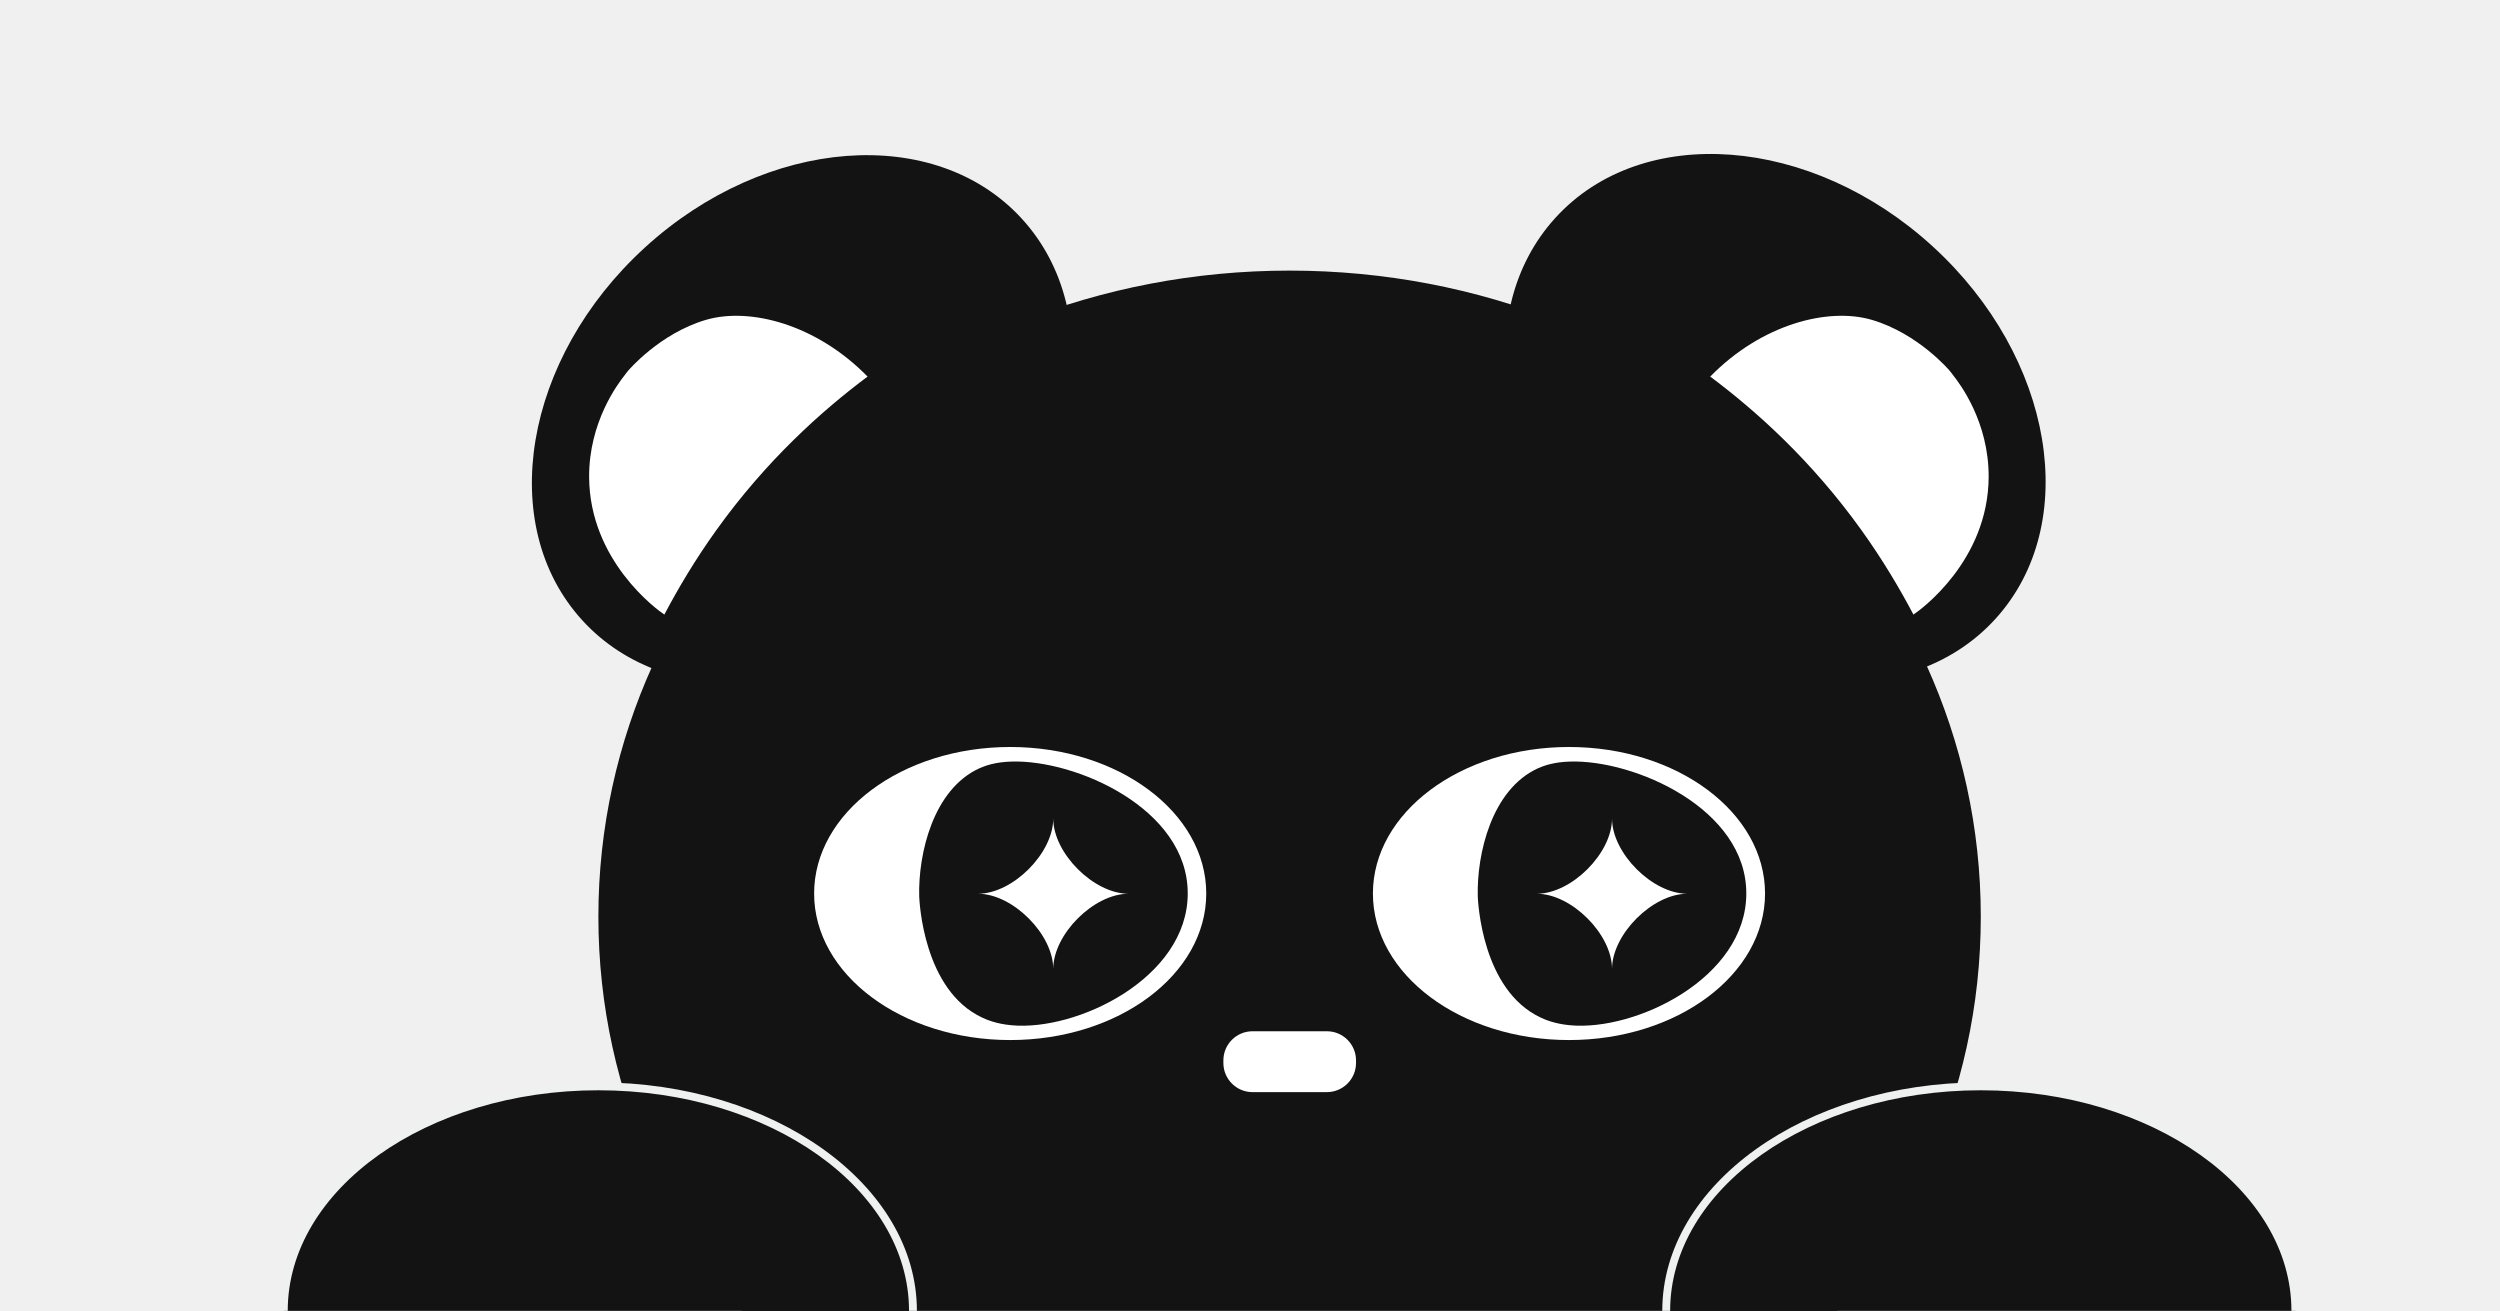
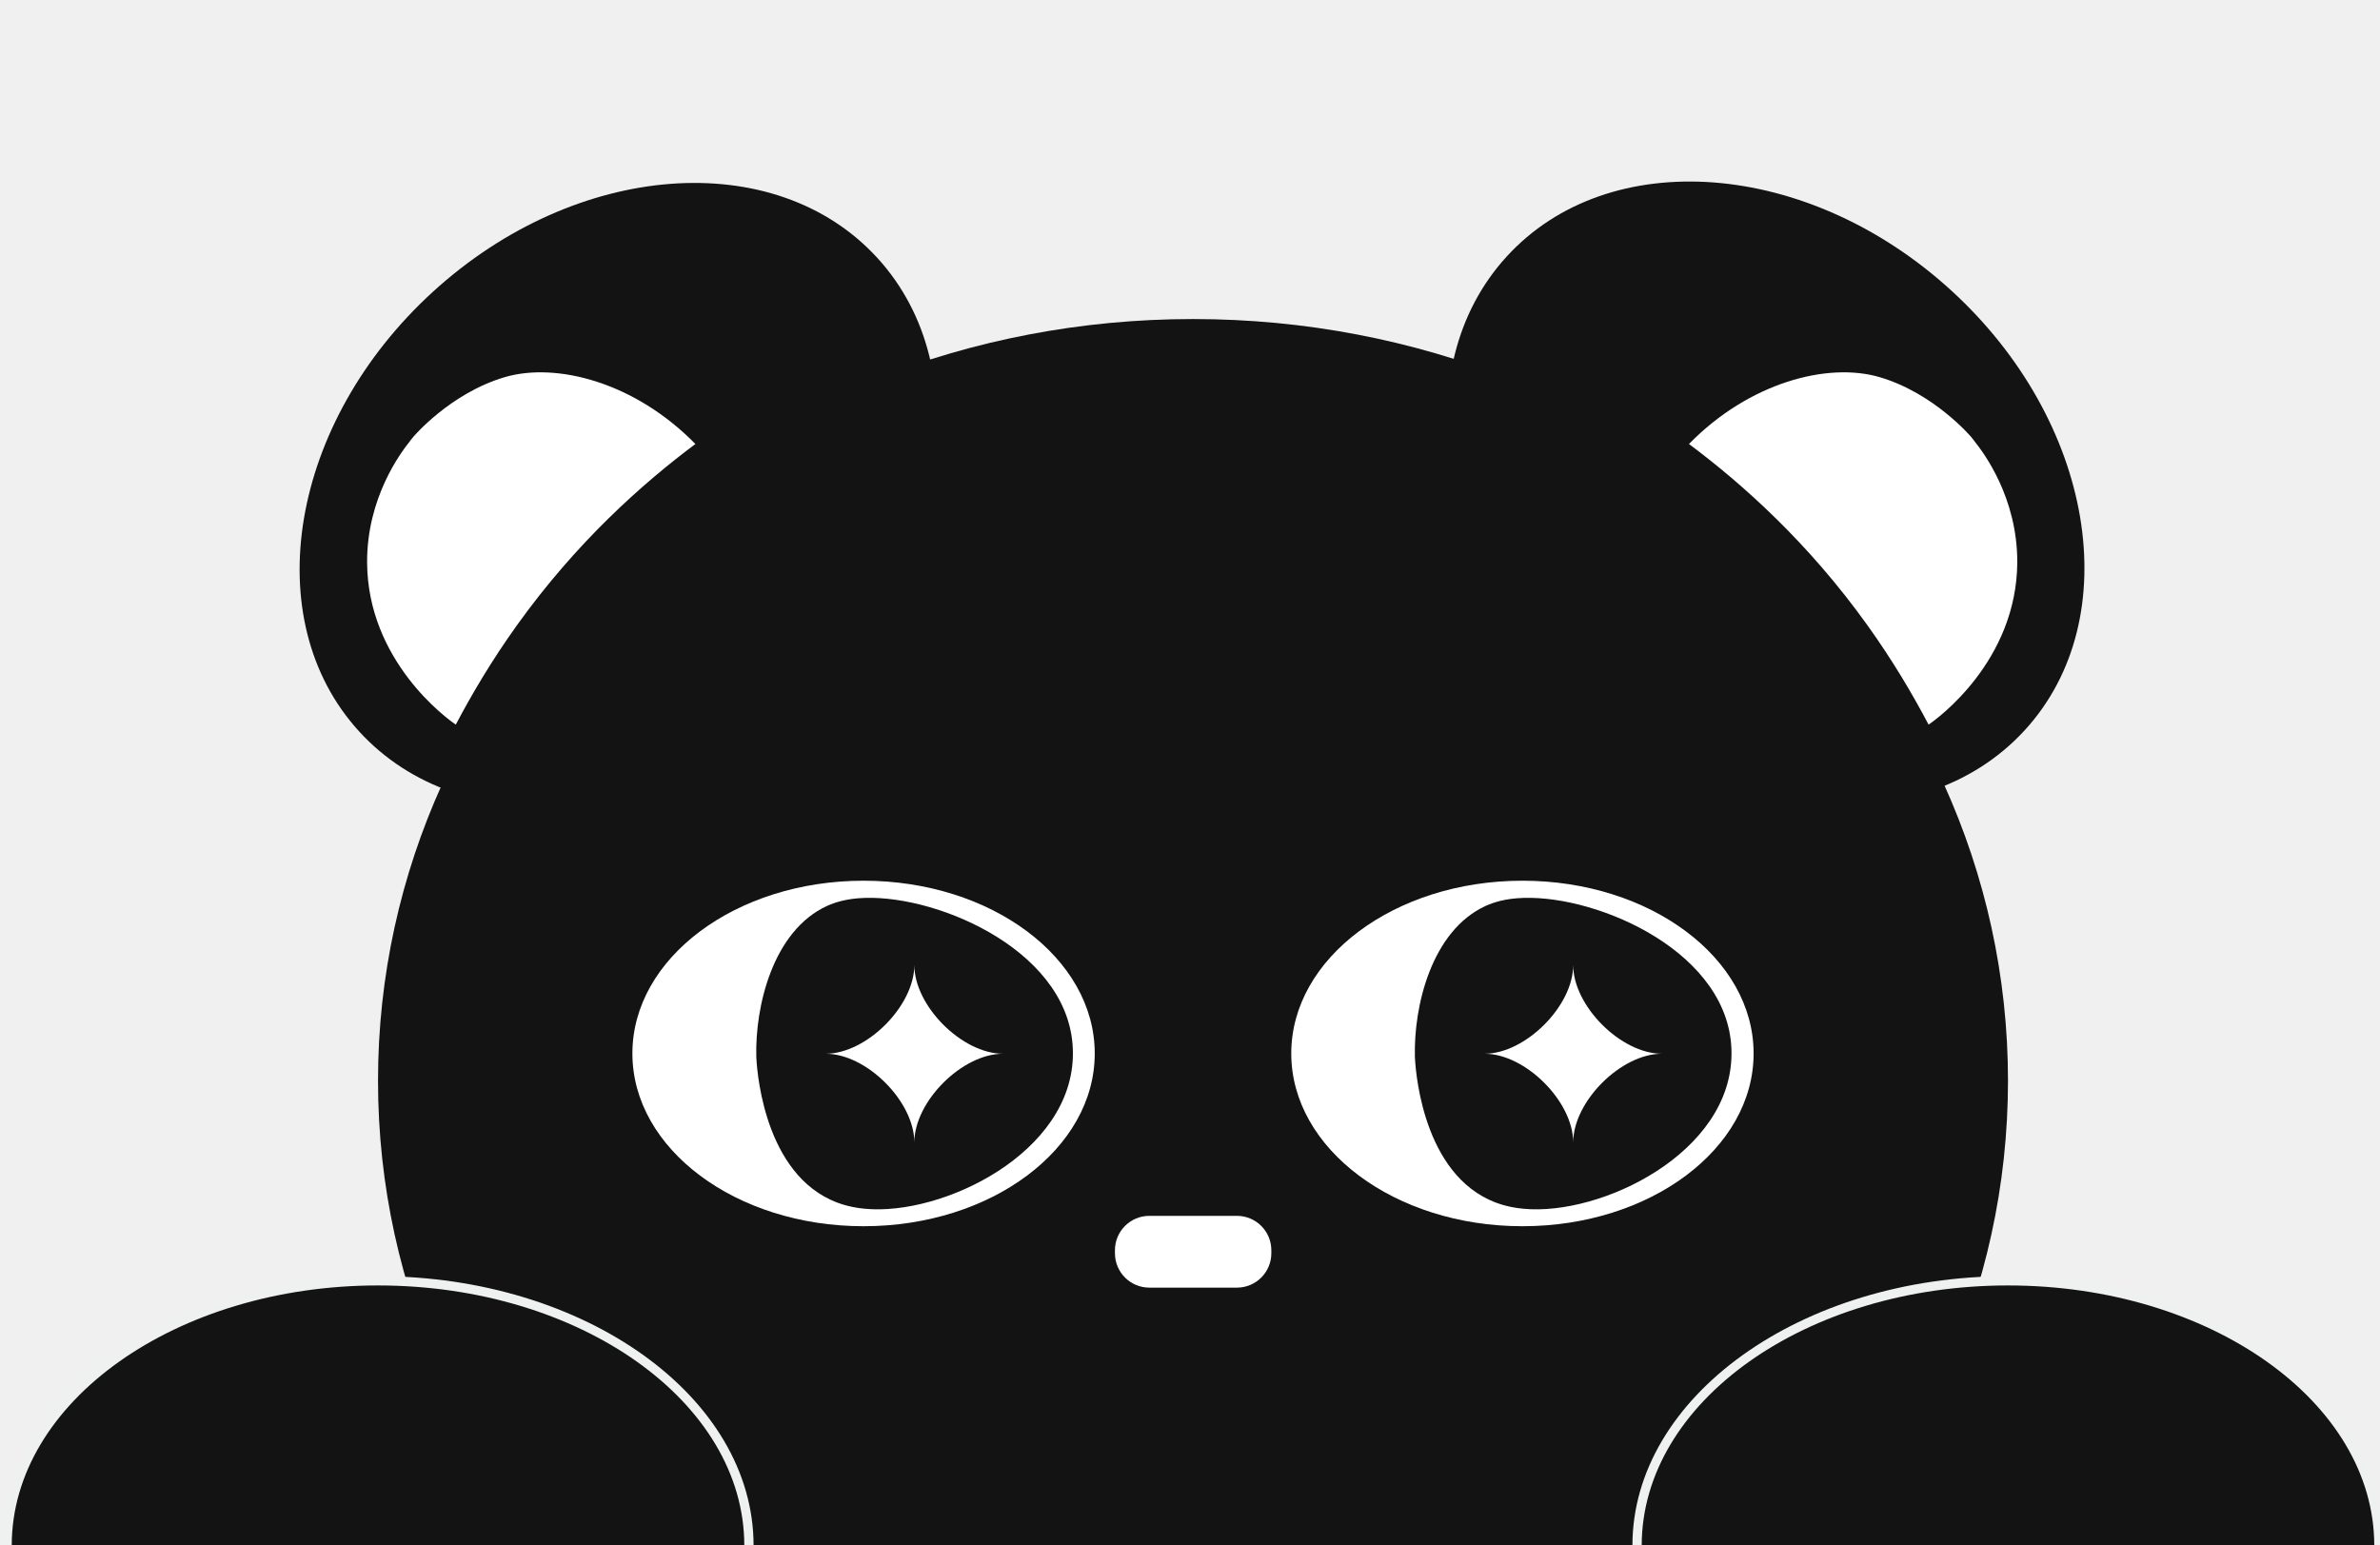
- <svg xmlns="http://www.w3.org/2000/svg" id="Layer_1" version="1.1" viewBox="0 214 1080 566">
+ <svg xmlns="http://www.w3.org/2000/svg" id="Layer_1" version="1.1" viewBox="120 214 872 566">
  <defs>
    <style>
      .st0 {
        fill: none;
      }

      .st1 {
        fill: #eff0f0;
      }

      .st2 {
        fill: #fff;
      }

      .st3 {
        fill: #131313;
      }

      .st4 {
        clip-path: url(#clippath);
      }
    </style>
    <clipPath id="clippath">
      <rect class="st0" x="-18.9" y="214" width="1098.9" height="566.3" />
    </clipPath>
  </defs>
  <g class="st4">
    <g>
      <ellipse class="st3" cx="557.1" cy="610" rx="298.6" ry="279.1" />
      <g>
        <g>
          <ellipse class="st2" cx="436.4" cy="600" rx="84.7" ry="63.3" />
          <path class="st3" d="M513.1,600c0,36.5-47.9,59.6-76.2,56.9-6.6-.6-10.9-2.5-12.6-3.3-25.5-11.9-27.1-50.3-27.2-52.3-.5-18.4,6-46.3,26-55.4,2.7-1.2,7-2.7,13.8-2.9,27.8-.9,76.2,20.3,76.2,56.9h0Z" />
          <path class="st2" d="M487.5,600.1c-15,0-32.5,17.5-32.5,32.5,0-15-17.5-32.5-32.5-32.5,15,0,32.5-17.5,32.5-32.5,0,15,17.5,32.5,32.5,32.5Z" />
        </g>
        <g>
          <ellipse class="st2" cx="677.8" cy="600" rx="84.7" ry="63.3" />
          <path class="st3" d="M754.4,600c0,36.5-47.9,59.6-76.2,56.9-6.6-.6-10.9-2.5-12.6-3.3-25.5-11.9-27.1-50.3-27.2-52.3-.5-18.4,6-46.3,26-55.4,2.7-1.2,7-2.7,13.8-2.9,27.8-.9,76.2,20.3,76.2,56.9h0Z" />
          <path class="st2" d="M728.9,600.1c-15,0-32.5,17.5-32.5,32.5,0-15-17.5-32.5-32.5-32.5,15,0,32.5-17.5,32.5-32.5,0,15,17.5,32.5,32.5,32.5Z" />
        </g>
        <rect class="st2" x="528.5" y="659.5" width="57.3" height="26.3" rx="12.6" ry="12.6" />
      </g>
      <g>
        <ellipse class="st3" cx="767" cy="394.7" rx="100.7" ry="128.6" transform="translate(-41.7 695) rotate(-47.6)" />
        <path class="st2" d="M738.8,376.7c22.1-22.6,50.9-30.1,69.9-24.5,20,5.9,33.5,21.9,33.5,21.9.7.8,1.1,1.4,1.4,1.8,3.1,3.9,15.6,20.4,15.5,44.2-.2,36.1-29.3,57.3-32.5,59.4-6-11.4-13.3-23.7-22.4-36.4-21.7-30.3-45.8-51.8-65.5-66.5h0Z" />
      </g>
      <g>
        <ellipse class="st3" cx="346.5" cy="395.3" rx="128.6" ry="100.7" transform="translate(-175.9 337) rotate(-42.4)" />
        <path class="st2" d="M374.8,376.7c-22.1-22.6-50.9-30.1-69.9-24.5-20,5.9-33.5,21.9-33.5,21.9-.7.8-1.1,1.4-1.4,1.8-3.1,3.9-15.6,20.4-15.5,44.2.2,36.1,29.3,57.3,32.5,59.4,6-11.4,13.3-23.7,22.4-36.4,21.7-30.3,45.8-51.8,65.5-66.5h-.1Z" />
      </g>
      <g>
        <ellipse class="st3" cx="258.5" cy="780.3" rx="135.9" ry="97" />
        <path class="st1" d="M258.5,879c-75.9,0-137.6-44.3-137.6-98.7s61.7-98.7,137.6-98.7,137.6,44.3,137.6,98.7-61.7,98.7-137.6,98.7ZM258.5,685c-74,0-134.2,42.7-134.2,95.3s60.2,95.3,134.2,95.3,134.2-42.7,134.2-95.3-60.2-95.3-134.2-95.3Z" />
      </g>
      <g>
        <ellipse class="st3" cx="855.7" cy="780.3" rx="135.9" ry="97" />
        <path class="st1" d="M855.7,879c-75.9,0-137.6-44.3-137.6-98.7s61.7-98.7,137.6-98.7,137.6,44.3,137.6,98.7-61.7,98.7-137.6,98.7h0ZM855.7,685c-74,0-134.2,42.7-134.2,95.3s60.2,95.3,134.2,95.3,134.2-42.7,134.2-95.3-60.2-95.3-134.2-95.3Z" />
      </g>
    </g>
  </g>
</svg>
